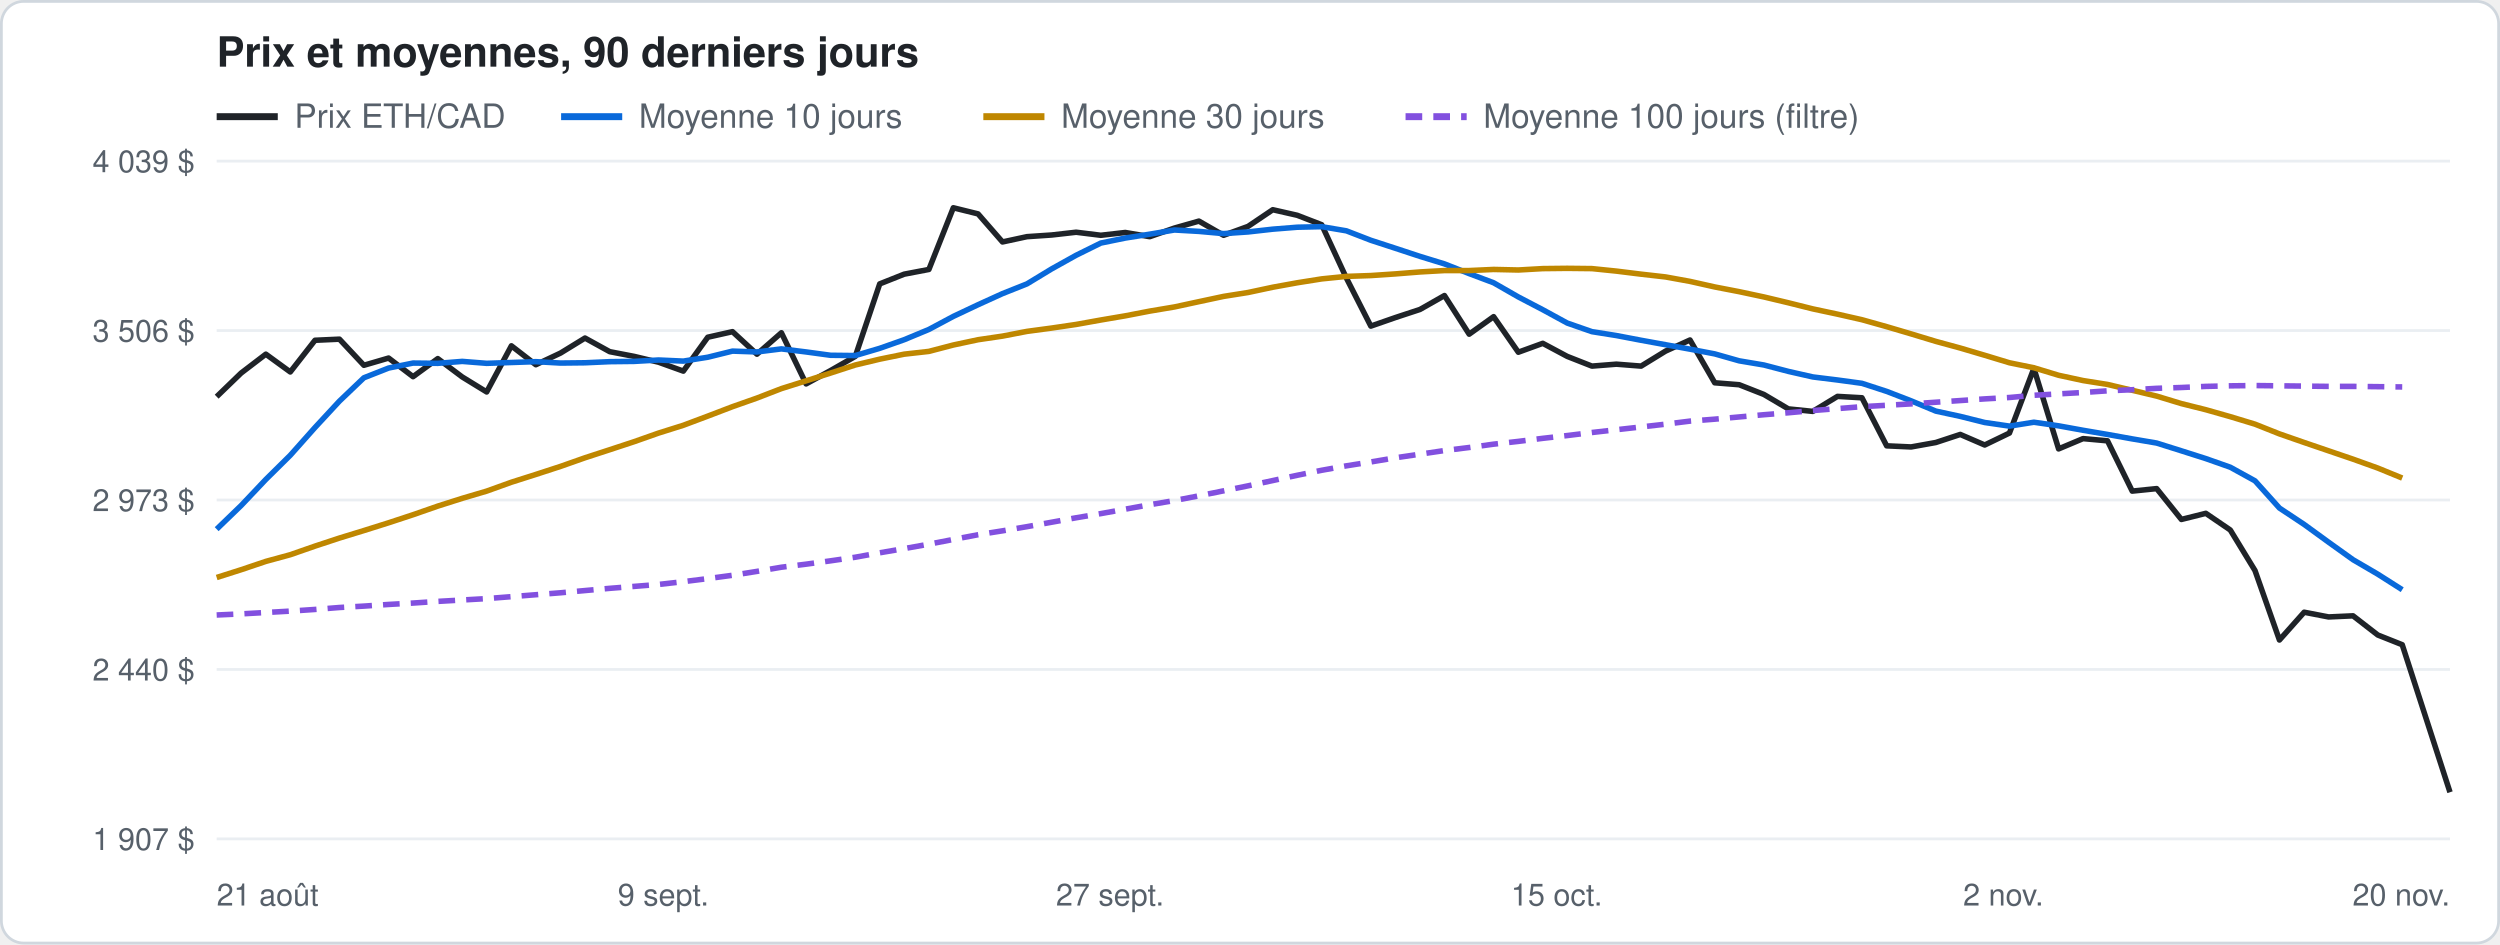
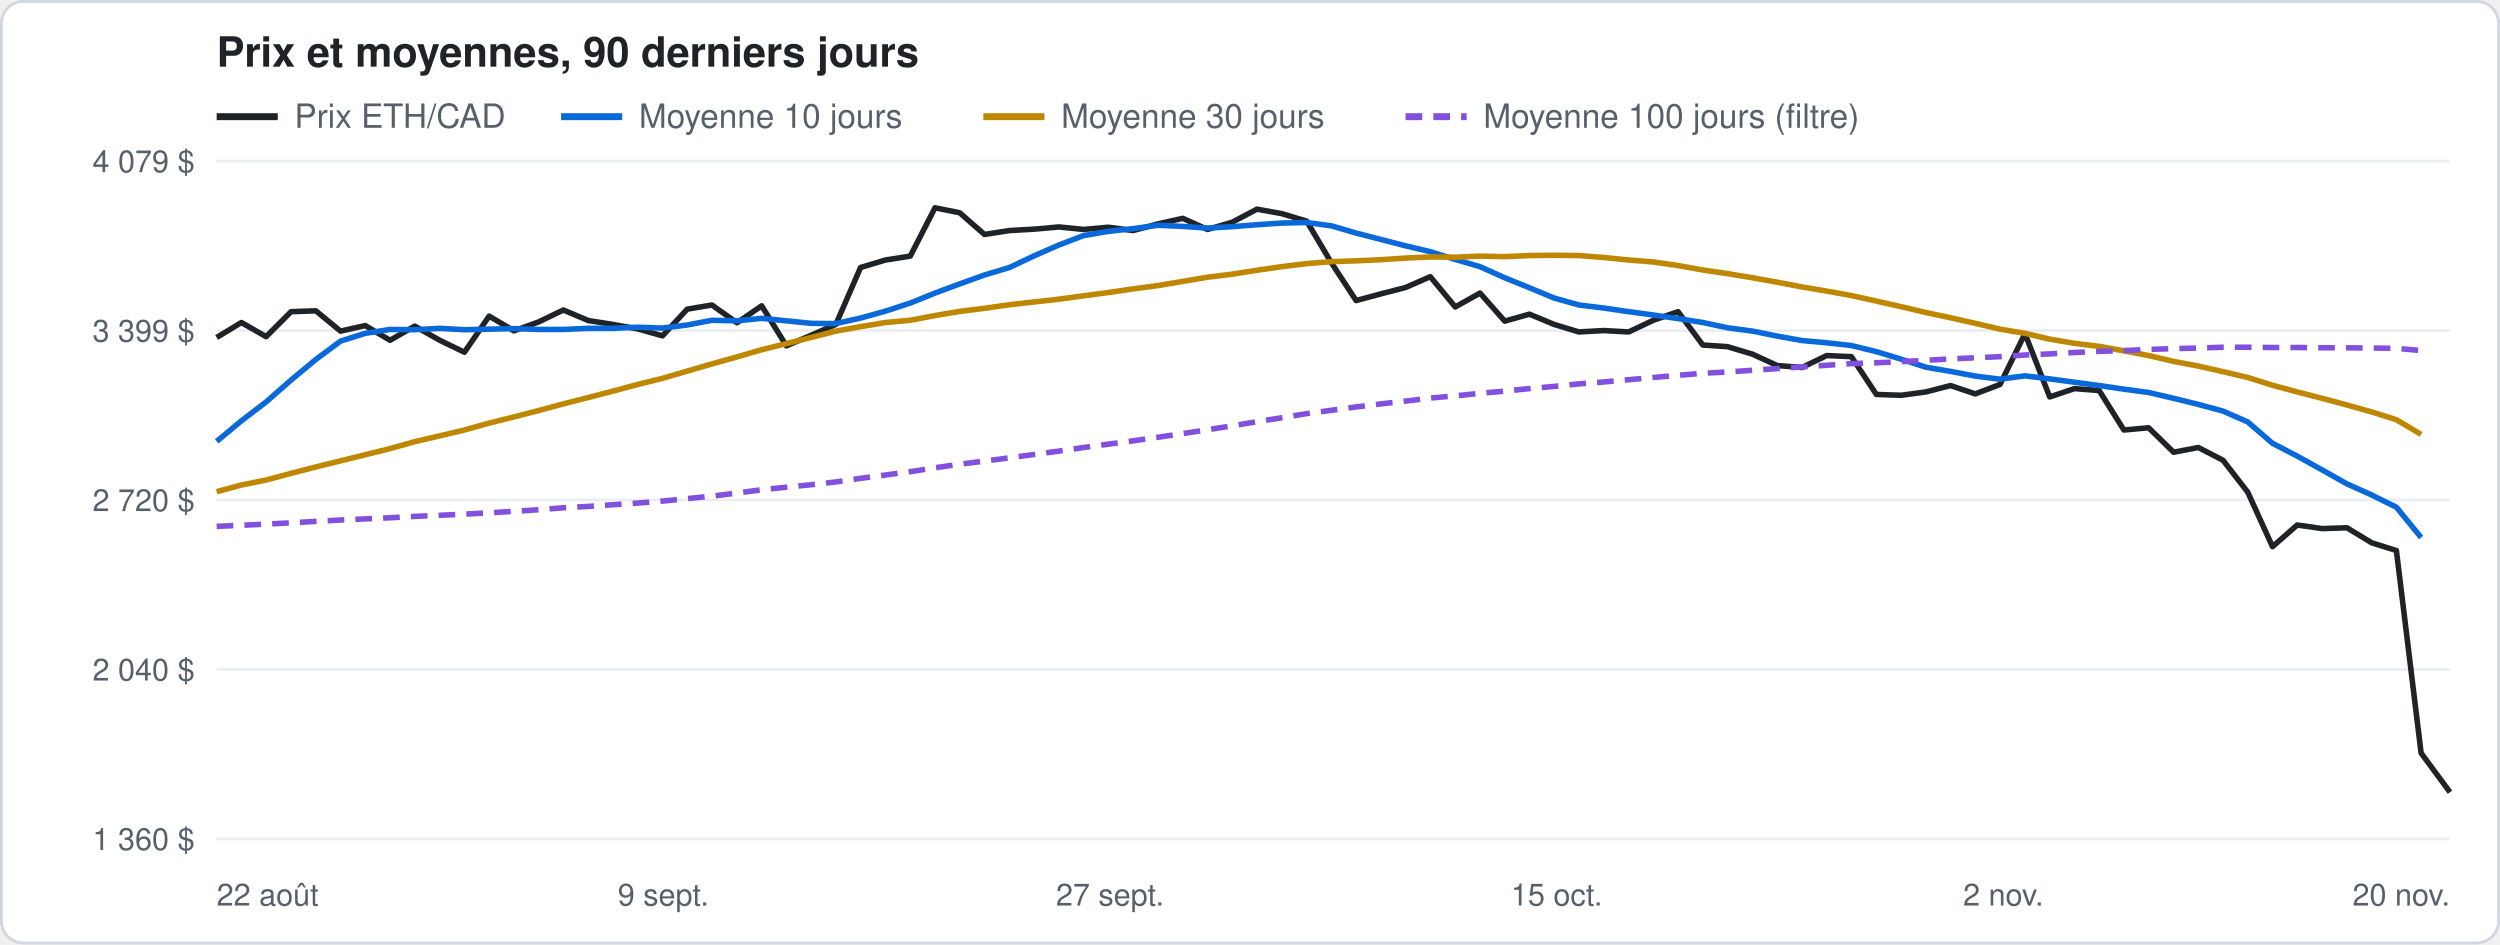
<svg xmlns="http://www.w3.org/2000/svg" width="900" height="340" viewBox="0 0 900 340" font-family="-apple-system, Segoe UI, Helvetica, Arial, sans-serif">
  <rect x="0.5" y="0.5" width="899" height="339" rx="8" fill="#ffffff" stroke="#d0d7de" />
  <text x="78" y="24" font-size="15" font-weight="600" fill="#1f2328">Prix et moyennes, 90 derniers jours</text>
  <line x1="78" y1="42" x2="100" y2="42" stroke="#1f2328" stroke-width="2.5" />
  <text x="106" y="46" font-size="12" fill="#57606a">Prix ETH/CAD</text>
  <line x1="202" y1="42" x2="224" y2="42" stroke="#0969da" stroke-width="2.5" />
  <text x="230" y="46" font-size="12" fill="#57606a">Moyenne 10 jours</text>
  <line x1="354" y1="42" x2="376" y2="42" stroke="#bf8700" stroke-width="2.5" />
  <text x="382" y="46" font-size="12" fill="#57606a">Moyenne 30 jours</text>
  <line x1="506" y1="42" x2="528" y2="42" stroke="#8250df" stroke-width="2.5" stroke-dasharray="6 4" />
  <text x="534" y="46" font-size="12" fill="#57606a">Moyenne 100 jours (filtre)</text>
  <line x1="78" y1="302.0" x2="882" y2="302.0" stroke="#eaeef2" />
-   <text x="70" y="306.0" font-size="11" fill="#57606a" text-anchor="end">1 907 $</text>
+   <text x="70" y="306.0" font-size="11" fill="#57606a" text-anchor="end">1 360 $</text>
  <line x1="78" y1="241.0" x2="882" y2="241.0" stroke="#eaeef2" />
-   <text x="70" y="245.0" font-size="11" fill="#57606a" text-anchor="end">2 440 $</text>
+   <text x="70" y="245.0" font-size="11" fill="#57606a" text-anchor="end">2 040 $</text>
  <line x1="78" y1="180.0" x2="882" y2="180.0" stroke="#eaeef2" />
-   <text x="70" y="184.0" font-size="11" fill="#57606a" text-anchor="end">2 973 $</text>
+   <text x="70" y="184.0" font-size="11" fill="#57606a" text-anchor="end">2 720 $</text>
  <line x1="78" y1="119.0" x2="882" y2="119.0" stroke="#eaeef2" />
-   <text x="70" y="123.0" font-size="11" fill="#57606a" text-anchor="end">3 506 $</text>
+   <text x="70" y="123.0" font-size="11" fill="#57606a" text-anchor="end">3 399 $</text>
  <line x1="78" y1="58.0" x2="882" y2="58.0" stroke="#eaeef2" />
-   <text x="70" y="62.0" font-size="11" fill="#57606a" text-anchor="end">4 039 $</text>
-   <text x="78.0" y="326" font-size="11" fill="#57606a" text-anchor="start">21 août</text>
+   <text x="70" y="62.0" font-size="11" fill="#57606a" text-anchor="end">4 079 $</text>
+   <text x="78.0" y="326" font-size="11" fill="#57606a" text-anchor="start">22 août</text>
  <text x="238.8" y="326" font-size="11" fill="#57606a" text-anchor="middle">9 sept.</text>
  <text x="399.6" y="326" font-size="11" fill="#57606a" text-anchor="middle">27 sept.</text>
  <text x="560.4" y="326" font-size="11" fill="#57606a" text-anchor="middle">15 oct.</text>
  <text x="721.2" y="326" font-size="11" fill="#57606a" text-anchor="middle">2 nov.</text>
  <text x="882.0" y="326" font-size="11" fill="#57606a" text-anchor="end">20 nov.</text>
-   <polyline points="78.0,142.8 86.8,134.3 95.7,127.5 104.5,133.9 113.4,122.5 122.2,122.1 131.0,131.5 139.9,128.9 148.7,135.6 157.6,129.1 166.4,135.7 175.2,141.1 184.1,124.5 192.9,131.3 201.8,127.1 210.6,121.7 219.5,126.6 228.3,128.3 237.1,130.4 246.0,133.6 254.8,121.4 263.7,119.4 272.5,127.5 281.3,119.8 290.2,138.2 299.0,133.4 307.9,128.3 316.7,102.2 325.5,98.7 334.4,97.0 343.2,74.8 352.1,77.0 360.9,87.1 369.7,85.2 378.6,84.6 387.4,83.6 396.3,84.7 405.1,83.7 413.9,85.2 422.8,82.1 431.6,79.6 440.5,84.7 449.3,81.5 458.2,75.5 467.0,77.5 475.8,80.9 484.7,100.1 493.5,117.4 502.4,114.3 511.2,111.4 520.0,106.4 528.9,120.3 537.7,114.0 546.6,126.8 555.4,123.6 564.2,128.3 573.1,131.8 581.9,131.1 590.8,131.8 599.6,126.4 608.4,122.4 617.3,137.8 626.1,138.5 635.0,142.0 643.8,147.2 652.6,148.1 661.5,142.7 670.3,143.2 679.2,160.5 688.0,160.9 696.9,159.3 705.7,156.4 714.5,160.2 723.4,155.9 732.2,132.6 741.1,161.6 749.9,157.9 758.7,158.7 767.6,176.8 776.4,175.9 785.3,187.0 794.1,184.8 802.9,190.8 811.8,205.4 820.6,230.4 829.5,220.4 838.3,222.1 847.1,221.7 856.0,228.6 864.8,232.1 882.0,285.2" fill="none" stroke="#1f2328" stroke-width="2" stroke-linejoin="round" />
-   <polyline points="78.0,190.5 86.8,182.0 95.7,172.6 104.5,163.9 113.4,153.9 122.2,144.4 131.0,136.0 139.9,132.5 148.7,130.7 157.6,130.8 166.4,130.1 175.2,130.8 184.1,130.5 192.9,130.2 201.8,130.7 210.6,130.6 219.5,130.2 228.3,130.1 237.1,129.6 246.0,130.0 254.8,128.6 263.7,126.4 272.5,126.7 281.3,125.6 290.2,126.7 299.0,127.9 307.9,128.0 316.7,125.4 325.5,122.3 334.4,118.6 343.2,113.9 352.1,109.7 360.9,105.7 369.7,102.2 378.6,96.8 387.4,91.9 396.3,87.5 405.1,85.7 413.9,84.3 422.8,82.8 431.6,83.3 440.5,84.1 449.3,83.5 458.2,82.5 467.0,81.8 475.8,81.6 484.7,83.1 493.5,86.5 502.4,89.4 511.2,92.3 520.0,95.0 528.9,98.5 537.7,101.8 546.6,106.9 555.4,111.5 564.2,116.3 573.1,119.4 581.9,120.8 590.8,122.5 599.6,124.1 608.4,125.7 617.3,127.4 626.1,129.9 635.0,131.4 643.8,133.7 652.6,135.7 661.5,136.8 670.3,138.0 679.2,140.9 688.0,144.3 696.9,148.0 705.7,149.9 714.5,152.1 723.4,153.4 732.2,152.0 741.1,153.3 749.9,154.9 758.7,156.4 767.6,158.0 776.4,159.5 785.3,162.3 794.1,165.1 802.9,168.2 811.8,173.1 820.6,182.9 829.5,188.8 838.3,195.2 847.1,201.5 856.0,206.7 864.8,212.3" fill="none" stroke="#0969da" stroke-width="2" stroke-linejoin="round" />
-   <polyline points="78.0,207.9 86.8,205.1 95.7,202.1 104.5,199.7 113.4,196.6 122.2,193.7 131.0,191.0 139.9,188.2 148.7,185.3 157.6,182.2 166.4,179.4 175.2,176.8 184.1,173.6 192.9,170.8 201.8,167.9 210.6,164.8 219.5,161.9 228.3,159.0 237.1,155.9 246.0,153.1 254.8,149.8 263.7,146.4 272.5,143.3 281.3,139.9 290.2,137.1 299.0,134.3 307.9,131.4 316.7,129.3 325.5,127.5 334.4,126.5 343.2,124.2 352.1,122.3 360.9,121.0 369.7,119.3 378.6,118.1 387.4,116.8 396.3,115.2 405.1,113.7 413.9,112.0 422.8,110.5 431.6,108.6 440.5,106.7 449.3,105.3 458.2,103.4 467.0,101.8 475.8,100.4 484.7,99.5 493.5,99.2 502.4,98.6 511.2,97.9 520.0,97.4 528.9,97.4 537.7,97.0 546.6,97.2 555.4,96.7 564.2,96.6 573.1,96.7 581.9,97.6 590.8,98.7 599.6,99.7 608.4,101.3 617.3,103.3 626.1,105.0 635.0,106.9 643.8,109.0 652.6,111.2 661.5,113.1 670.3,115.1 679.2,117.6 688.0,120.2 696.9,122.9 705.7,125.3 714.5,127.9 723.4,130.6 732.2,132.4 741.1,135.1 749.9,137.0 758.7,138.4 767.6,140.5 776.4,142.6 785.3,145.3 794.1,147.5 802.9,150.0 811.8,152.7 820.6,156.2 829.5,159.3 838.3,162.3 847.1,165.3 856.0,168.5 864.8,172.1" fill="none" stroke="#bf8700" stroke-width="2" stroke-linejoin="round" />
-   <polyline points="78.0,221.4 86.8,221.0 95.7,220.5 104.5,220.0 113.4,219.4 122.2,218.7 131.0,218.2 139.9,217.6 148.7,217.1 157.6,216.5 166.4,216.0 175.2,215.5 184.1,214.8 192.9,214.1 201.8,213.4 210.6,212.6 219.5,211.8 228.3,211.1 237.1,210.4 246.0,209.4 254.8,208.3 263.7,207.1 272.5,205.7 281.3,204.2 290.2,203.1 299.0,201.9 307.9,200.6 316.7,199.0 325.5,197.5 334.4,195.9 343.2,194.2 352.1,192.5 360.9,191.1 369.7,189.6 378.6,188.0 387.4,186.4 396.3,184.9 405.1,183.3 413.9,181.7 422.8,180.2 431.6,178.5 440.5,176.7 449.3,174.9 458.2,173.0 467.0,171.1 475.8,169.3 484.7,167.7 493.5,166.3 502.4,164.8 511.2,163.5 520.0,162.2 528.9,161.1 537.7,159.9 546.6,158.9 555.4,157.8 564.2,156.8 573.1,155.7 581.9,154.7 590.8,153.7 599.6,152.7 608.4,151.6 617.3,150.9 626.1,150.1 635.0,149.3 643.8,148.6 652.6,147.8 661.5,147.1 670.3,146.4 679.2,145.9 688.0,145.4 696.9,144.8 705.7,144.2 714.5,143.6 723.4,143.1 732.2,142.3 741.1,141.8 749.9,141.3 758.7,140.7 767.6,140.3 776.4,139.8 785.3,139.5 794.1,139.1 802.9,138.9 811.8,138.8 820.6,138.9 829.5,139.0 838.3,139.1 847.1,139.1 856.0,139.2 864.8,139.3" fill="none" stroke="#8250df" stroke-width="2" stroke-linejoin="round" stroke-dasharray="6 4" />
+   <polyline points="78.0,121.5 86.9,116.1 95.8,121.2 104.8,112.2 113.7,111.9 122.6,119.2 131.5,117.2 140.4,122.5 149.3,117.4 158.3,122.5 167.2,126.8 176.1,113.8 185.0,119.1 193.9,115.9 202.8,111.6 211.8,115.4 220.7,116.8 229.6,118.4 238.5,120.9 247.4,111.3 256.3,109.8 265.3,116.2 274.2,110.1 283.1,124.5 292.0,120.7 300.9,116.8 309.8,96.3 318.8,93.6 327.7,92.2 336.6,74.8 345.5,76.6 354.4,84.4 363.4,83.0 372.3,82.5 381.2,81.7 390.1,82.6 399.0,81.8 407.9,83.0 416.9,80.6 425.8,78.6 434.7,82.6 443.6,80.0 452.5,75.3 461.4,76.9 470.4,79.6 479.3,94.6 488.2,108.2 497.1,105.8 506.0,103.5 514.9,99.6 523.9,110.5 532.8,105.5 541.7,115.6 550.6,113.1 559.5,116.8 568.4,119.5 577.4,119.0 586.3,119.5 595.2,115.3 604.1,112.2 613.0,124.2 621.9,124.8 630.9,127.5 639.8,131.6 648.7,132.3 657.6,128.0 666.5,128.4 675.5,142.0 684.4,142.3 693.3,141.1 702.2,138.8 711.1,141.8 720.0,138.4 729.0,120.1 737.9,142.9 746.8,139.9 755.7,140.6 764.6,154.8 773.5,154.0 782.5,162.8 791.4,161.1 800.3,165.7 809.2,177.2 818.1,196.8 827.0,189.0 836.0,190.3 844.9,190.0 853.8,195.4 862.7,198.2 871.6,271.1 882.0,285.2" fill="none" stroke="#1f2328" stroke-width="2" stroke-linejoin="round" />
+   <polyline points="78.0,158.9 86.9,151.5 95.8,144.7 104.8,136.8 113.7,129.4 122.6,122.8 131.5,120.0 140.4,118.6 149.3,118.7 158.3,118.2 167.2,118.7 176.1,118.5 185.0,118.3 193.9,118.6 202.8,118.6 211.8,118.2 220.7,118.2 229.6,117.8 238.5,118.1 247.4,117.0 256.3,115.3 265.3,115.5 274.2,114.6 283.1,115.5 292.0,116.4 300.9,116.5 309.8,114.5 318.8,112.0 327.7,109.1 336.6,105.5 345.5,102.2 354.4,99.0 363.4,96.3 372.3,92.1 381.2,88.2 390.1,84.8 399.0,83.3 407.9,82.3 416.9,81.1 425.8,81.5 434.7,82.1 443.6,81.6 452.5,80.9 461.4,80.3 470.4,80.1 479.3,81.3 488.2,83.9 497.1,86.2 506.0,88.5 514.9,90.6 523.9,93.4 532.8,96.0 541.7,100.0 550.6,103.6 559.5,107.3 568.4,109.8 577.4,110.9 586.3,112.2 595.2,113.4 604.1,114.7 613.0,116.1 621.9,118.0 630.9,119.2 639.8,121.0 648.7,122.6 657.6,123.4 666.5,124.4 675.5,126.6 684.4,129.3 693.3,132.2 702.2,133.7 711.1,135.4 720.0,136.5 729.0,135.3 737.9,136.4 746.8,137.6 755.7,138.8 764.6,140.1 773.5,141.3 782.5,143.4 791.4,145.6 800.3,148.0 809.2,151.9 818.1,159.6 827.0,164.2 836.0,169.2 844.9,174.2 853.8,178.2 862.7,182.6 871.6,193.5" fill="none" stroke="#0969da" stroke-width="2" stroke-linejoin="round" />
+   <polyline points="78.0,177.0 86.9,174.6 95.8,172.8 104.8,170.4 113.7,168.1 122.6,165.9 131.5,163.7 140.4,161.5 149.3,159.0 158.3,156.9 167.2,154.8 176.1,152.3 185.0,150.1 193.9,147.8 202.8,145.4 211.8,143.1 220.7,140.8 229.6,138.4 238.5,136.2 247.4,133.6 256.3,131.0 265.3,128.5 274.2,125.9 283.1,123.7 292.0,121.5 300.9,119.2 309.8,117.6 318.8,116.1 327.7,115.3 336.6,113.6 345.5,112.1 354.4,111.0 363.4,109.7 372.3,108.7 381.2,107.7 390.1,106.5 399.0,105.3 407.9,104.0 416.9,102.8 425.8,101.3 434.7,99.8 443.6,98.7 452.5,97.3 461.4,96.0 470.4,94.9 479.3,94.2 488.2,93.9 497.1,93.5 506.0,92.9 514.9,92.5 523.9,92.6 532.8,92.2 541.7,92.4 550.6,92.0 559.5,91.9 568.4,92.0 577.4,92.7 586.3,93.6 595.2,94.3 604.1,95.6 613.0,97.2 621.9,98.5 630.9,100.0 639.8,101.6 648.7,103.3 657.6,104.8 666.5,106.4 675.5,108.4 684.4,110.4 693.3,112.5 702.2,114.4 711.1,116.4 720.0,118.5 729.0,120.0 737.9,122.1 746.8,123.6 755.7,124.7 764.6,126.3 773.5,128.0 782.5,130.1 791.4,131.8 800.3,133.8 809.2,135.9 818.1,138.7 827.0,141.1 836.0,143.4 844.9,145.8 853.8,148.3 862.7,151.1 871.6,156.4" fill="none" stroke="#bf8700" stroke-width="2" stroke-linejoin="round" />
+   <polyline points="78.0,189.5 86.9,189.1 95.8,188.7 104.8,188.2 113.7,187.7 122.6,187.2 131.5,186.8 140.4,186.4 149.3,185.9 158.3,185.5 167.2,185.1 176.1,184.6 185.0,184.1 193.9,183.5 202.8,182.8 211.8,182.3 220.7,181.7 229.6,181.1 238.5,180.4 247.4,179.5 256.3,178.6 265.3,177.5 274.2,176.3 283.1,175.4 292.0,174.5 300.9,173.5 309.8,172.2 318.8,171.0 327.7,169.8 336.6,168.4 345.5,167.1 354.4,166.0 363.4,164.8 372.3,163.6 381.2,162.4 390.1,161.1 399.0,159.9 407.9,158.7 416.9,157.4 425.8,156.1 434.7,154.7 443.6,153.3 452.5,151.8 461.4,150.4 470.4,148.9 479.3,147.7 488.2,146.5 497.1,145.4 506.0,144.4 514.9,143.3 523.9,142.5 532.8,141.6 541.7,140.8 550.6,139.9 559.5,139.1 568.4,138.2 577.4,137.5 586.3,136.7 595.2,135.9 604.1,135.1 613.0,134.4 621.9,133.9 630.9,133.3 639.8,132.7 648.7,132.1 657.6,131.5 666.5,130.9 675.5,130.6 684.4,130.2 693.3,129.7 702.2,129.2 711.1,128.8 720.0,128.4 729.0,127.8 737.9,127.4 746.8,126.9 755.7,126.5 764.6,126.2 773.5,125.8 782.5,125.5 791.4,125.3 800.3,125.0 809.2,125.0 818.1,125.1 827.0,125.1 836.0,125.2 844.9,125.2 853.8,125.3 862.7,125.4 871.6,126.2" fill="none" stroke="#8250df" stroke-width="2" stroke-linejoin="round" stroke-dasharray="6 4" />
</svg>
